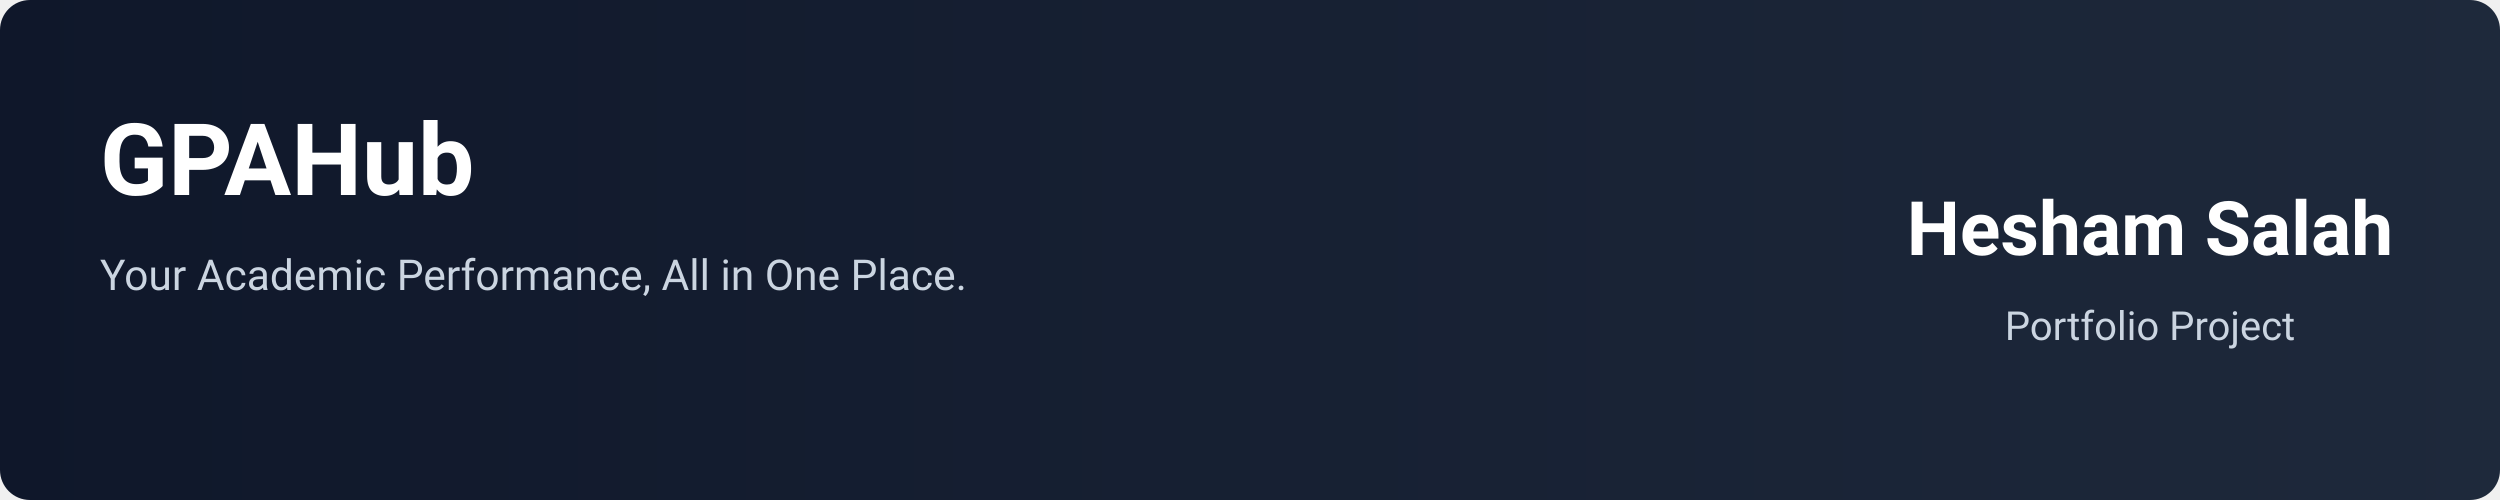
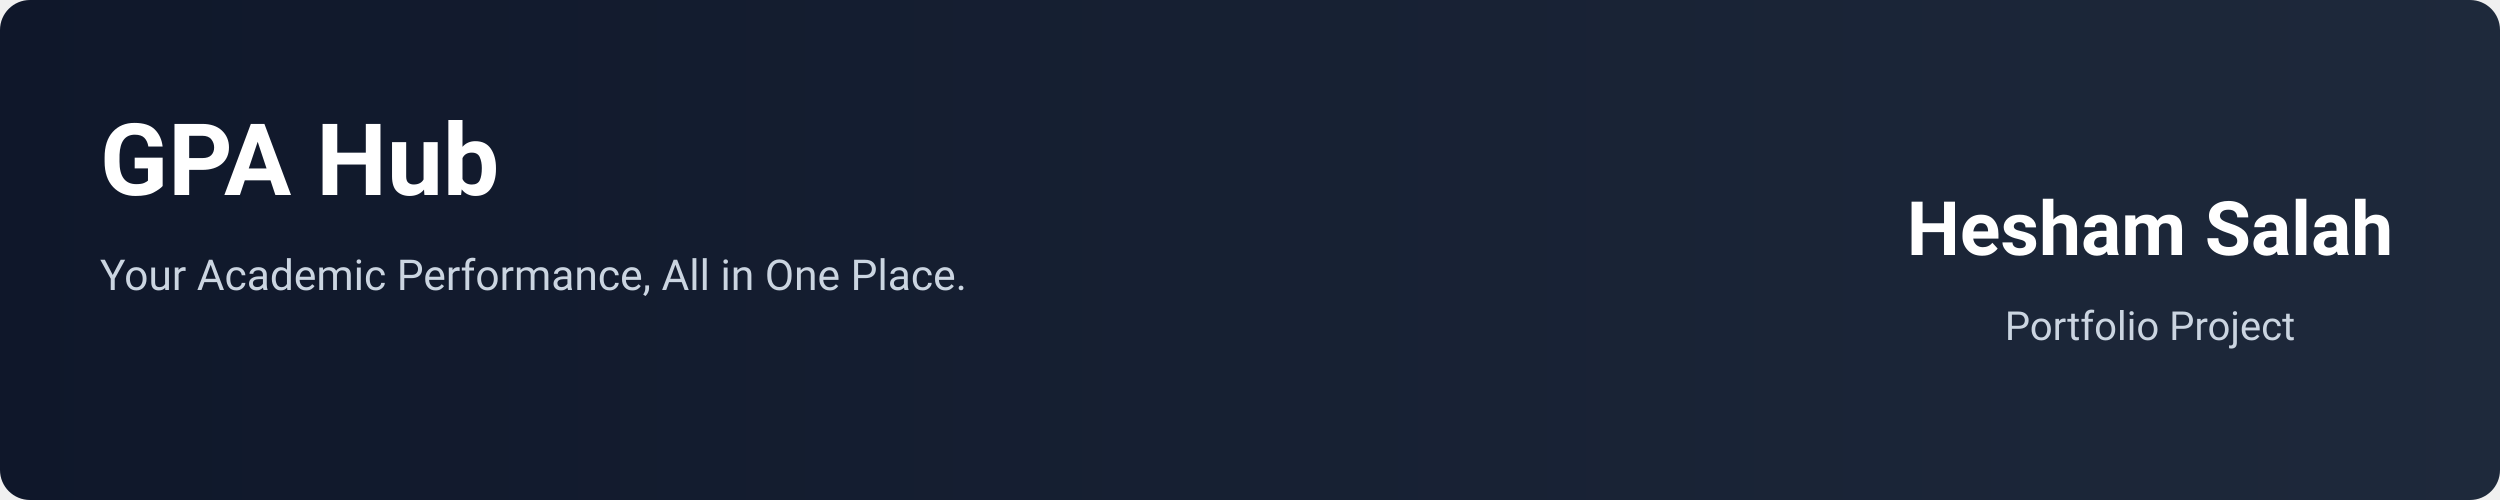
<svg xmlns="http://www.w3.org/2000/svg" width="1000" height="200" viewBox="0 0 1000 200">
  <defs>
    <linearGradient id="g" x1="0" x2="1">
      <stop offset="0" stop-color="#0f172a" />
      <stop offset="1" stop-color="#1e293b" />
    </linearGradient>
    <linearGradient id="accent" x1="0" x2="1">
      <stop offset="0" stop-color="#38bdf8" />
      <stop offset="1" stop-color="#4ade80" />
    </linearGradient>
  </defs>
  <rect width="1000" height="200" rx="12" fill="url(#g)" />
  <text x="40" y="78" font-family="Segoe UI, Roboto, Arial" font-size="40" fill="#ffffff" font-weight="700">
-     GPAHub
+     GPA Hub
  </text>
  <text x="40" y="116" font-family="Segoe UI, Roboto, Arial" font-size="17" fill="#cbd5e1">
    Your Academic Performance, All in One Place.
  </text>
  <g transform="translate(800,40)">
    <text x="60" y="62" text-anchor="middle" font-family="Segoe UI, Roboto, Arial" font-size="30" fill="#ffffff" font-weight="700">
      Hesham Salah
    </text>
    <text x="60" y="96" text-anchor="middle" font-family="Segoe UI, Roboto, Arial" font-size="16" fill="#cbd5e1">
      Portfolio Project
    </text>
  </g>
</svg>
